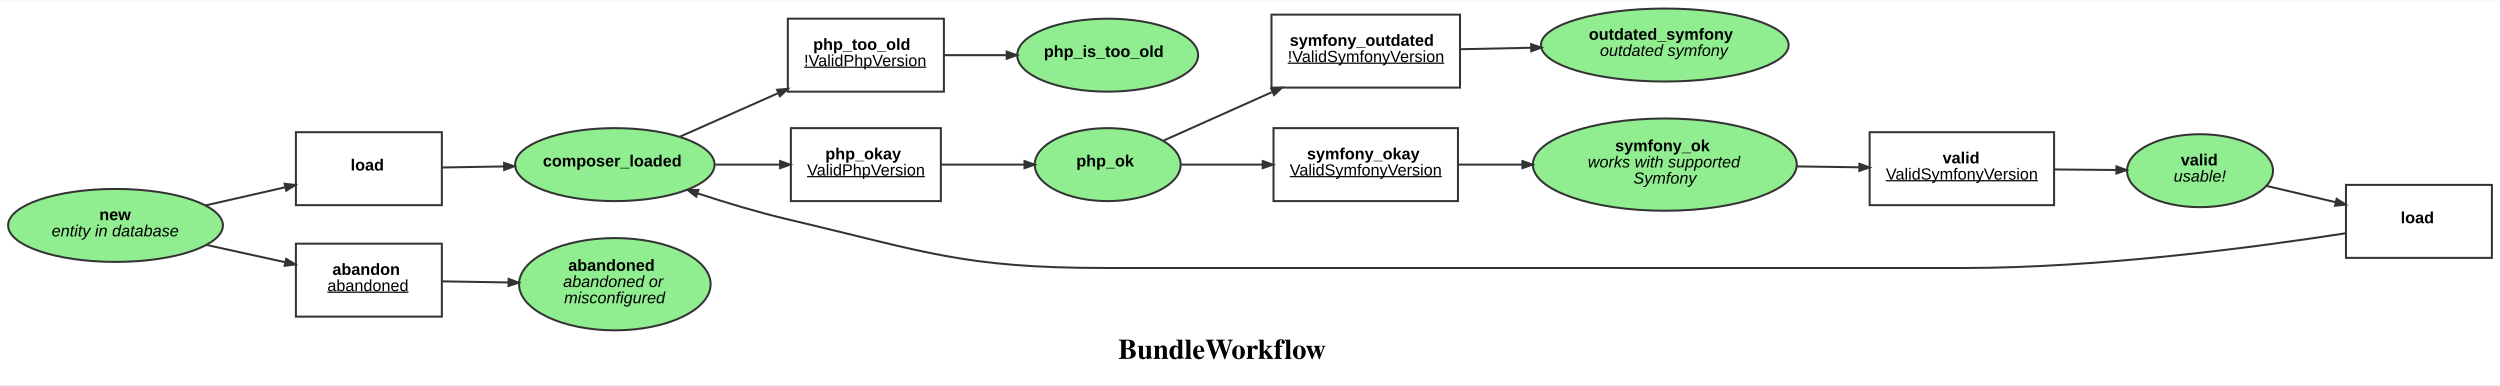
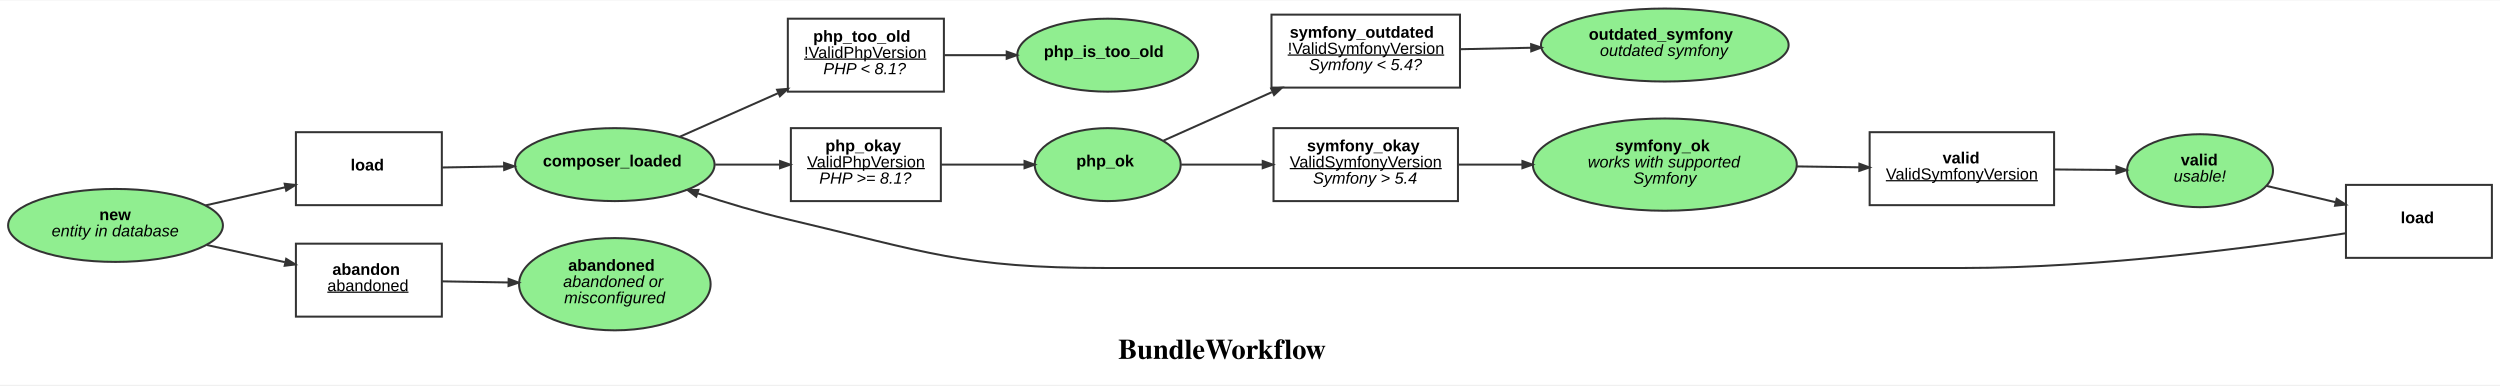
<svg xmlns="http://www.w3.org/2000/svg" width="1233pt" height="190pt" viewBox="0.00 0.00 1233.42 189.63">
  <g id="graph0" class="graph" transform="scale(1 1) rotate(0) translate(4 185.63)">
    <polygon fill="white" stroke="transparent" points="-4,4 -4,-185.63 1229.42,-185.63 1229.42,4 -4,4" />
    <text text-anchor="start" x="547.71" y="-8.8" font-family="Times,serif" font-weight="bold" font-size="14.00">BundleWorkflow</text>
    <g id="node1" class="node">
      <ellipse fill="lightgreen" stroke="#333333" cx="52.99" cy="-74.63" rx="52.99" ry="18" />
      <text text-anchor="start" x="44.99" y="-77.23" font-family="Arial" font-weight="bold" font-size="8.00">new</text>
      <text text-anchor="start" x="21.49" y="-69.23" font-family="Arial" font-style="italic" font-size="8.00">entity in database</text>
    </g>
    <g id="node9" class="node">
      <polygon fill="none" stroke="#333333" points="213.99,-120.63 141.99,-120.63 141.99,-84.63 213.99,-84.63 213.99,-120.63" />
      <text text-anchor="start" x="168.99" y="-101.73" font-family="Arial" font-weight="bold" font-size="8.00">load</text>
    </g>
    <g id="edge1" class="edge">
      <path fill="none" stroke="#333333" d="M97.36,-84.5C110.18,-87.42 124.16,-90.6 136.77,-93.47" />
      <polygon fill="#333333" stroke="#333333" points="136.45,-95.19 141.72,-94.6 137.23,-91.78 136.45,-95.19" />
    </g>
    <g id="node11" class="node">
      <polygon fill="none" stroke="#333333" points="213.99,-65.63 141.99,-65.63 141.99,-29.63 213.99,-29.63 213.99,-65.63" />
      <text text-anchor="start" x="159.99" y="-50.23" font-family="Arial" font-weight="bold" font-size="8.00">abandon</text>
      <text text-anchor="start" x="157.49" y="-42.23" font-family="Arial" text-decoration="underline" font-size="8.00">abandoned</text>
    </g>
    <g id="edge5" class="edge">
      <path fill="none" stroke="#333333" d="M98.05,-64.96C110.6,-62.2 124.2,-59.22 136.52,-56.51" />
      <polygon fill="#333333" stroke="#333333" points="137.2,-58.15 141.71,-55.37 136.45,-54.73 137.2,-58.15" />
    </g>
    <g id="node2" class="node">
      <ellipse fill="lightgreen" stroke="#333333" cx="817.36" cy="-163.63" rx="61.09" ry="18" />
      <text text-anchor="start" x="779.86" y="-166.23" font-family="Arial" font-weight="bold" font-size="8.00">outdated_symfony</text>
      <text text-anchor="start" x="785.36" y="-158.23" font-family="Arial" font-style="italic" font-size="8.00">outdated symfony</text>
    </g>
    <g id="node3" class="node">
      <ellipse fill="lightgreen" stroke="#333333" cx="817.36" cy="-104.63" rx="65.11" ry="22.76" />
      <text text-anchor="start" x="792.86" y="-111.23" font-family="Arial" font-weight="bold" font-size="8.00">symfony_ok</text>
      <text text-anchor="start" x="779.36" y="-103.23" font-family="Arial" font-style="italic" font-size="8.00">works with supported</text>
      <text text-anchor="start" x="801.86" y="-95.23" font-family="Arial" font-style="italic" font-size="8.00">Symfony</text>
    </g>
    <g id="node12" class="node">
      <polygon fill="none" stroke="#333333" points="1009.42,-120.63 918.42,-120.63 918.42,-84.63 1009.42,-84.63 1009.42,-120.63" />
      <text text-anchor="start" x="954.42" y="-105.23" font-family="Arial" font-weight="bold" font-size="8.00">valid</text>
      <text text-anchor="start" x="926.42" y="-97.23" font-family="Arial" text-decoration="underline" font-size="8.00">ValidSymfonyVersion</text>
    </g>
    <g id="edge7" class="edge">
      <path fill="none" stroke="#333333" d="M882.61,-103.74C892.88,-103.6 903.38,-103.45 913.24,-103.31" />
      <polygon fill="#333333" stroke="#333333" points="913.37,-105.06 918.34,-103.24 913.32,-101.56 913.37,-105.06" />
    </g>
    <g id="node4" class="node">
      <ellipse fill="lightgreen" stroke="#333333" cx="299.34" cy="-45.63" rx="47.25" ry="22.76" />
      <text text-anchor="start" x="276.34" y="-52.23" font-family="Arial" font-weight="bold" font-size="8.00">abandoned</text>
      <text text-anchor="start" x="273.84" y="-44.23" font-family="Arial" font-style="italic" font-size="8.00">abandoned or</text>
      <text text-anchor="start" x="274.34" y="-36.23" font-family="Arial" font-style="italic" font-size="8.00">misconfigured</text>
    </g>
    <g id="node5" class="node">
      <ellipse fill="lightgreen" stroke="#333333" cx="1081.42" cy="-101.63" rx="36" ry="18" />
      <text text-anchor="start" x="1071.92" y="-104.23" font-family="Arial" font-weight="bold" font-size="8.00">valid</text>
      <text text-anchor="start" x="1068.42" y="-96.23" font-family="Arial" font-style="italic" font-size="8.00">usable!</text>
    </g>
    <g id="node10" class="node">
      <polygon fill="none" stroke="#333333" points="1225.42,-94.63 1153.42,-94.63 1153.42,-58.63 1225.42,-58.63 1225.42,-94.63" />
      <text text-anchor="start" x="1180.42" y="-75.73" font-family="Arial" font-weight="bold" font-size="8.00">load</text>
    </g>
    <g id="edge3" class="edge">
      <path fill="none" stroke="#333333" d="M1114.22,-94.13C1124.9,-91.61 1136.96,-88.76 1148.2,-86.11" />
      <polygon fill="#333333" stroke="#333333" points="1148.84,-87.76 1153.3,-84.91 1148.03,-84.35 1148.84,-87.76" />
    </g>
    <g id="node6" class="node">
      <ellipse fill="lightgreen" stroke="#333333" cx="299.34" cy="-104.63" rx="49.2" ry="18" />
      <text text-anchor="start" x="263.84" y="-103.73" font-family="Arial" font-weight="bold" font-size="8.00">composer_loaded</text>
    </g>
    <g id="node13" class="node">
      <polygon fill="none" stroke="#333333" points="461.69,-176.63 384.69,-176.63 384.69,-140.63 461.69,-140.63 461.69,-176.63" />
-       <text text-anchor="start" x="397.19" y="-161.23" font-family="Arial" font-weight="bold" font-size="8.00">php_too_old</text>
-       <text text-anchor="start" x="392.69" y="-153.23" font-family="Arial" text-decoration="underline" font-size="8.00">!ValidPhpVersion</text>
+       <text text-anchor="start" x="397.19" y="-165.23" font-family="Arial" font-weight="bold" font-size="8.00">php_too_old</text>
+       <text text-anchor="start" x="392.69" y="-157.23" font-family="Arial" text-decoration="underline" font-size="8.00">!ValidPhpVersion</text>
+       <text text-anchor="start" x="402.19" y="-149.23" font-family="Arial" font-style="italic" font-size="8.00">PHP &lt; 8.1?</text>
    </g>
    <g id="edge9" class="edge">
      <path fill="none" stroke="#333333" d="M331.4,-118.39C346.1,-124.91 363.87,-132.79 379.79,-139.84" />
      <polygon fill="#333333" stroke="#333333" points="379.38,-141.57 384.66,-142 380.8,-138.37 379.38,-141.57" />
    </g>
    <g id="node14" class="node">
      <polygon fill="none" stroke="#333333" points="460.19,-122.63 386.19,-122.63 386.19,-86.63 460.19,-86.63 460.19,-122.63" />
-       <text text-anchor="start" x="403.19" y="-107.23" font-family="Arial" font-weight="bold" font-size="8.00">php_okay</text>
-       <text text-anchor="start" x="394.19" y="-99.23" font-family="Arial" text-decoration="underline" font-size="8.00">ValidPhpVersion</text>
+       <text text-anchor="start" x="403.19" y="-111.23" font-family="Arial" font-weight="bold" font-size="8.00">php_okay</text>
+       <text text-anchor="start" x="394.19" y="-103.23" font-family="Arial" text-decoration="underline" font-size="8.00">ValidPhpVersion</text>
+       <text text-anchor="start" x="400.19" y="-95.23" font-family="Arial" font-style="italic" font-size="8.00">PHP &gt;= 8.1?</text>
    </g>
    <g id="edge11" class="edge">
      <path fill="none" stroke="#333333" d="M348.85,-104.63C359.36,-104.63 370.39,-104.63 380.6,-104.63" />
      <polygon fill="#333333" stroke="#333333" points="380.86,-106.38 385.86,-104.63 380.86,-102.88 380.86,-106.38" />
    </g>
    <g id="node7" class="node">
      <ellipse fill="lightgreen" stroke="#333333" cx="542.5" cy="-158.63" rx="44.62" ry="18" />
      <text text-anchor="start" x="511" y="-157.73" font-family="Arial" font-weight="bold" font-size="8.00">php_is_too_old</text>
    </g>
    <g id="node8" class="node">
      <ellipse fill="lightgreen" stroke="#333333" cx="542.5" cy="-104.63" rx="36" ry="18" />
      <text text-anchor="start" x="527" y="-103.73" font-family="Arial" font-weight="bold" font-size="8.00">php_ok</text>
    </g>
    <g id="node15" class="node">
      <polygon fill="none" stroke="#333333" points="716.31,-178.63 623.31,-178.63 623.31,-142.63 716.31,-142.63 716.31,-178.63" />
-       <text text-anchor="start" x="632.31" y="-163.23" font-family="Arial" font-weight="bold" font-size="8.00">symfony_outdated</text>
-       <text text-anchor="start" x="631.31" y="-155.23" font-family="Arial" text-decoration="underline" font-size="8.00">!ValidSymfonyVersion</text>
+       <text text-anchor="start" x="632.31" y="-167.23" font-family="Arial" font-weight="bold" font-size="8.00">symfony_outdated</text>
+       <text text-anchor="start" x="631.31" y="-159.23" font-family="Arial" text-decoration="underline" font-size="8.00">!ValidSymfonyVersion</text>
+       <text text-anchor="start" x="641.81" y="-151.23" font-family="Arial" font-style="italic" font-size="8.00">Symfony &lt; 5.4?</text>
    </g>
    <g id="edge13" class="edge">
      <path fill="none" stroke="#333333" d="M570.07,-116.5C585.57,-123.43 605.54,-132.35 623.45,-140.36" />
      <polygon fill="#333333" stroke="#333333" points="623.17,-142.15 628.45,-142.59 624.6,-138.95 623.17,-142.15" />
    </g>
    <g id="node16" class="node">
      <polygon fill="none" stroke="#333333" points="715.31,-122.63 624.31,-122.63 624.31,-86.63 715.31,-86.63 715.31,-122.63" />
-       <text text-anchor="start" x="640.81" y="-107.23" font-family="Arial" font-weight="bold" font-size="8.00">symfony_okay</text>
-       <text text-anchor="start" x="632.31" y="-99.23" font-family="Arial" text-decoration="underline" font-size="8.00">ValidSymfonyVersion</text>
+       <text text-anchor="start" x="640.81" y="-111.23" font-family="Arial" font-weight="bold" font-size="8.00">symfony_okay</text>
+       <text text-anchor="start" x="632.31" y="-103.23" font-family="Arial" text-decoration="underline" font-size="8.00">ValidSymfonyVersion</text>
+       <text text-anchor="start" x="643.81" y="-95.23" font-family="Arial" font-style="italic" font-size="8.00">Symfony &gt; 5.4</text>
    </g>
    <g id="edge15" class="edge">
      <path fill="none" stroke="#333333" d="M578.74,-104.63C591.14,-104.63 605.32,-104.63 618.7,-104.63" />
      <polygon fill="#333333" stroke="#333333" points="618.99,-106.38 623.99,-104.63 618.99,-102.88 618.99,-106.38" />
    </g>
    <g id="edge2" class="edge">
      <path fill="none" stroke="#333333" d="M214.15,-103.22C223.73,-103.38 234.32,-103.55 244.66,-103.73" />
      <polygon fill="#333333" stroke="#333333" points="244.69,-105.48 249.72,-103.81 244.75,-101.98 244.69,-105.48" />
    </g>
    <g id="edge4" class="edge">
      <path fill="none" stroke="#333333" d="M1153.31,-70.76C1109.39,-63.95 1031.81,-53.63 964.92,-53.63 541.5,-53.63 541.5,-53.63 541.5,-53.63 470.99,-53.63 453.32,-61.5 384.69,-77.63 370.02,-81.07 354.23,-85.84 340.32,-90.4" />
      <polygon fill="#333333" stroke="#333333" points="339.48,-88.84 335.28,-92.07 340.58,-92.16 339.48,-88.84" />
    </g>
    <g id="edge6" class="edge">
      <path fill="none" stroke="#333333" d="M214.15,-47.04C224.41,-46.87 235.83,-46.67 246.88,-46.49" />
      <polygon fill="#333333" stroke="#333333" points="246.95,-48.24 251.92,-46.41 246.89,-44.74 246.95,-48.24" />
    </g>
    <g id="edge8" class="edge">
      <path fill="none" stroke="#333333" d="M1009.57,-102.24C1019.63,-102.15 1030.24,-102.06 1040.11,-101.98" />
      <polygon fill="#333333" stroke="#333333" points="1040.2,-103.73 1045.19,-101.93 1040.17,-100.23 1040.2,-103.73" />
    </g>
    <g id="edge10" class="edge">
      <path fill="none" stroke="#333333" d="M461.95,-158.63C471.65,-158.63 482.22,-158.63 492.4,-158.63" />
      <polygon fill="#333333" stroke="#333333" points="492.68,-160.38 497.68,-158.63 492.68,-156.88 492.68,-160.38" />
    </g>
    <g id="edge12" class="edge">
      <path fill="none" stroke="#333333" d="M460.34,-104.63C473.3,-104.63 487.98,-104.63 501.26,-104.63" />
      <polygon fill="#333333" stroke="#333333" points="501.47,-106.38 506.47,-104.63 501.47,-102.88 501.47,-106.38" />
    </g>
    <g id="edge14" class="edge">
      <path fill="none" stroke="#333333" d="M716.46,-161.57C727.55,-161.8 739.62,-162.05 751.41,-162.29" />
      <polygon fill="#333333" stroke="#333333" points="751.41,-164.04 756.45,-162.39 751.48,-160.54 751.41,-164.04" />
    </g>
    <g id="edge16" class="edge">
      <path fill="none" stroke="#333333" d="M715.67,-104.63C725.57,-104.63 736.29,-104.63 746.92,-104.63" />
      <polygon fill="#333333" stroke="#333333" points="747.12,-106.38 752.12,-104.63 747.12,-102.88 747.12,-106.38" />
    </g>
  </g>
</svg>
